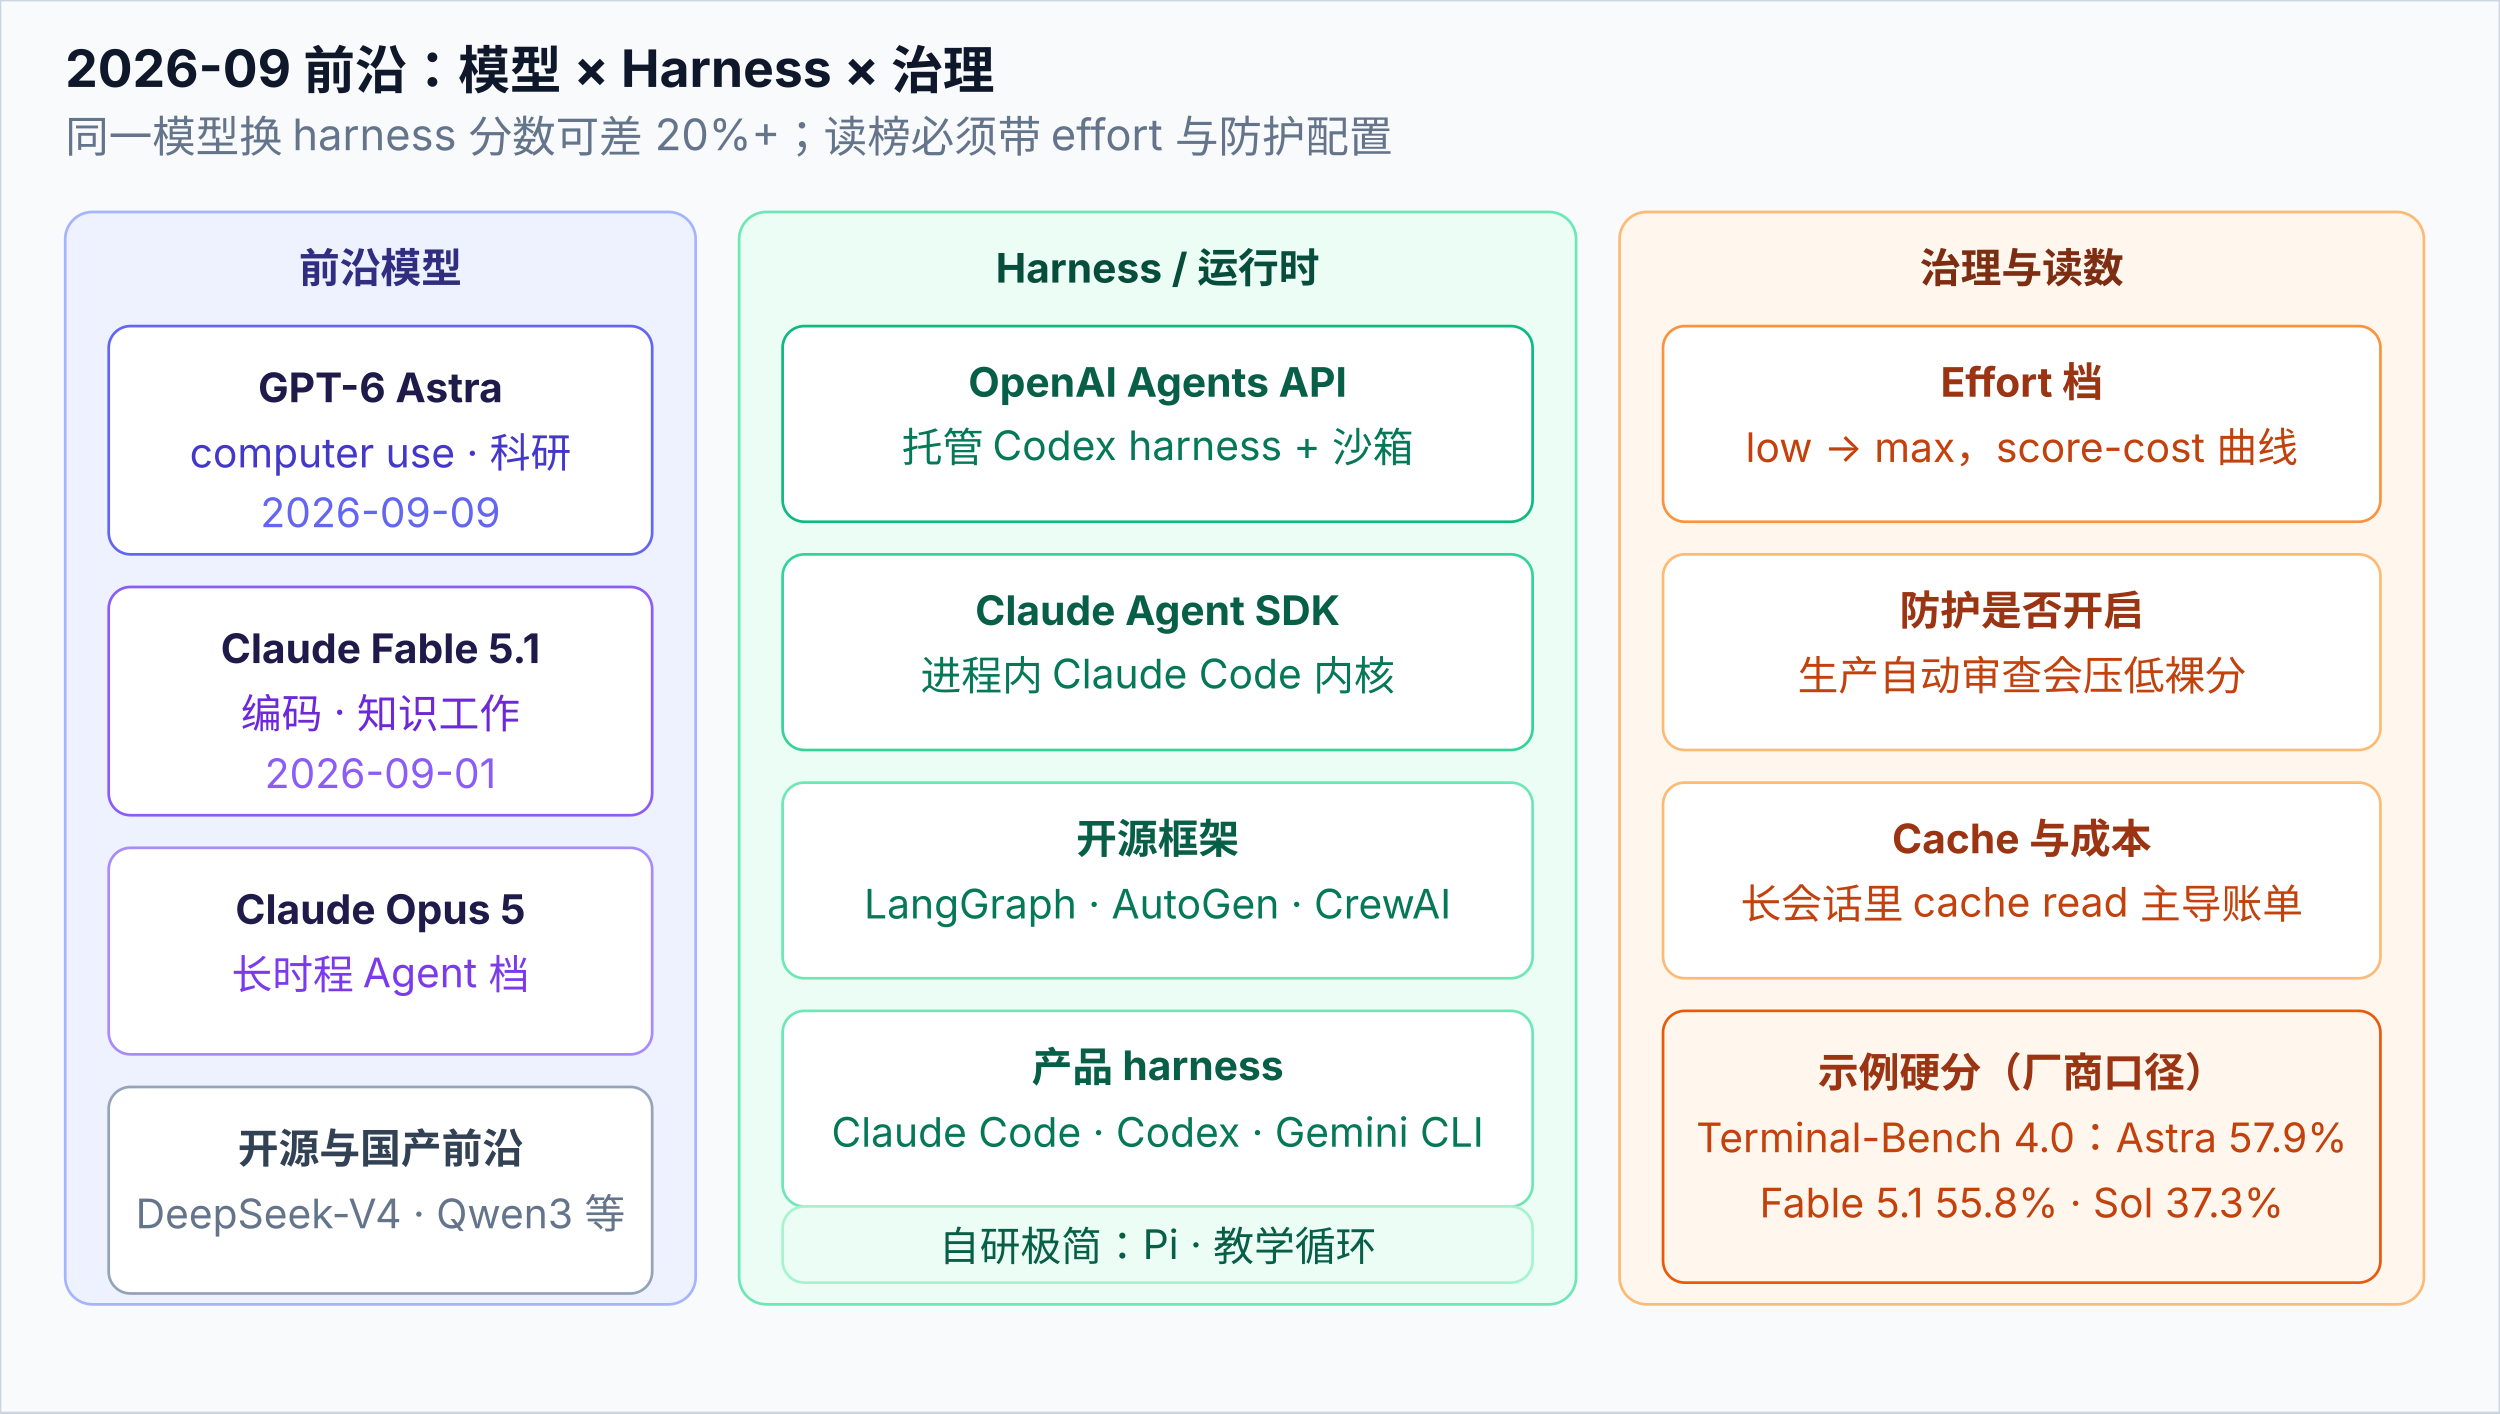
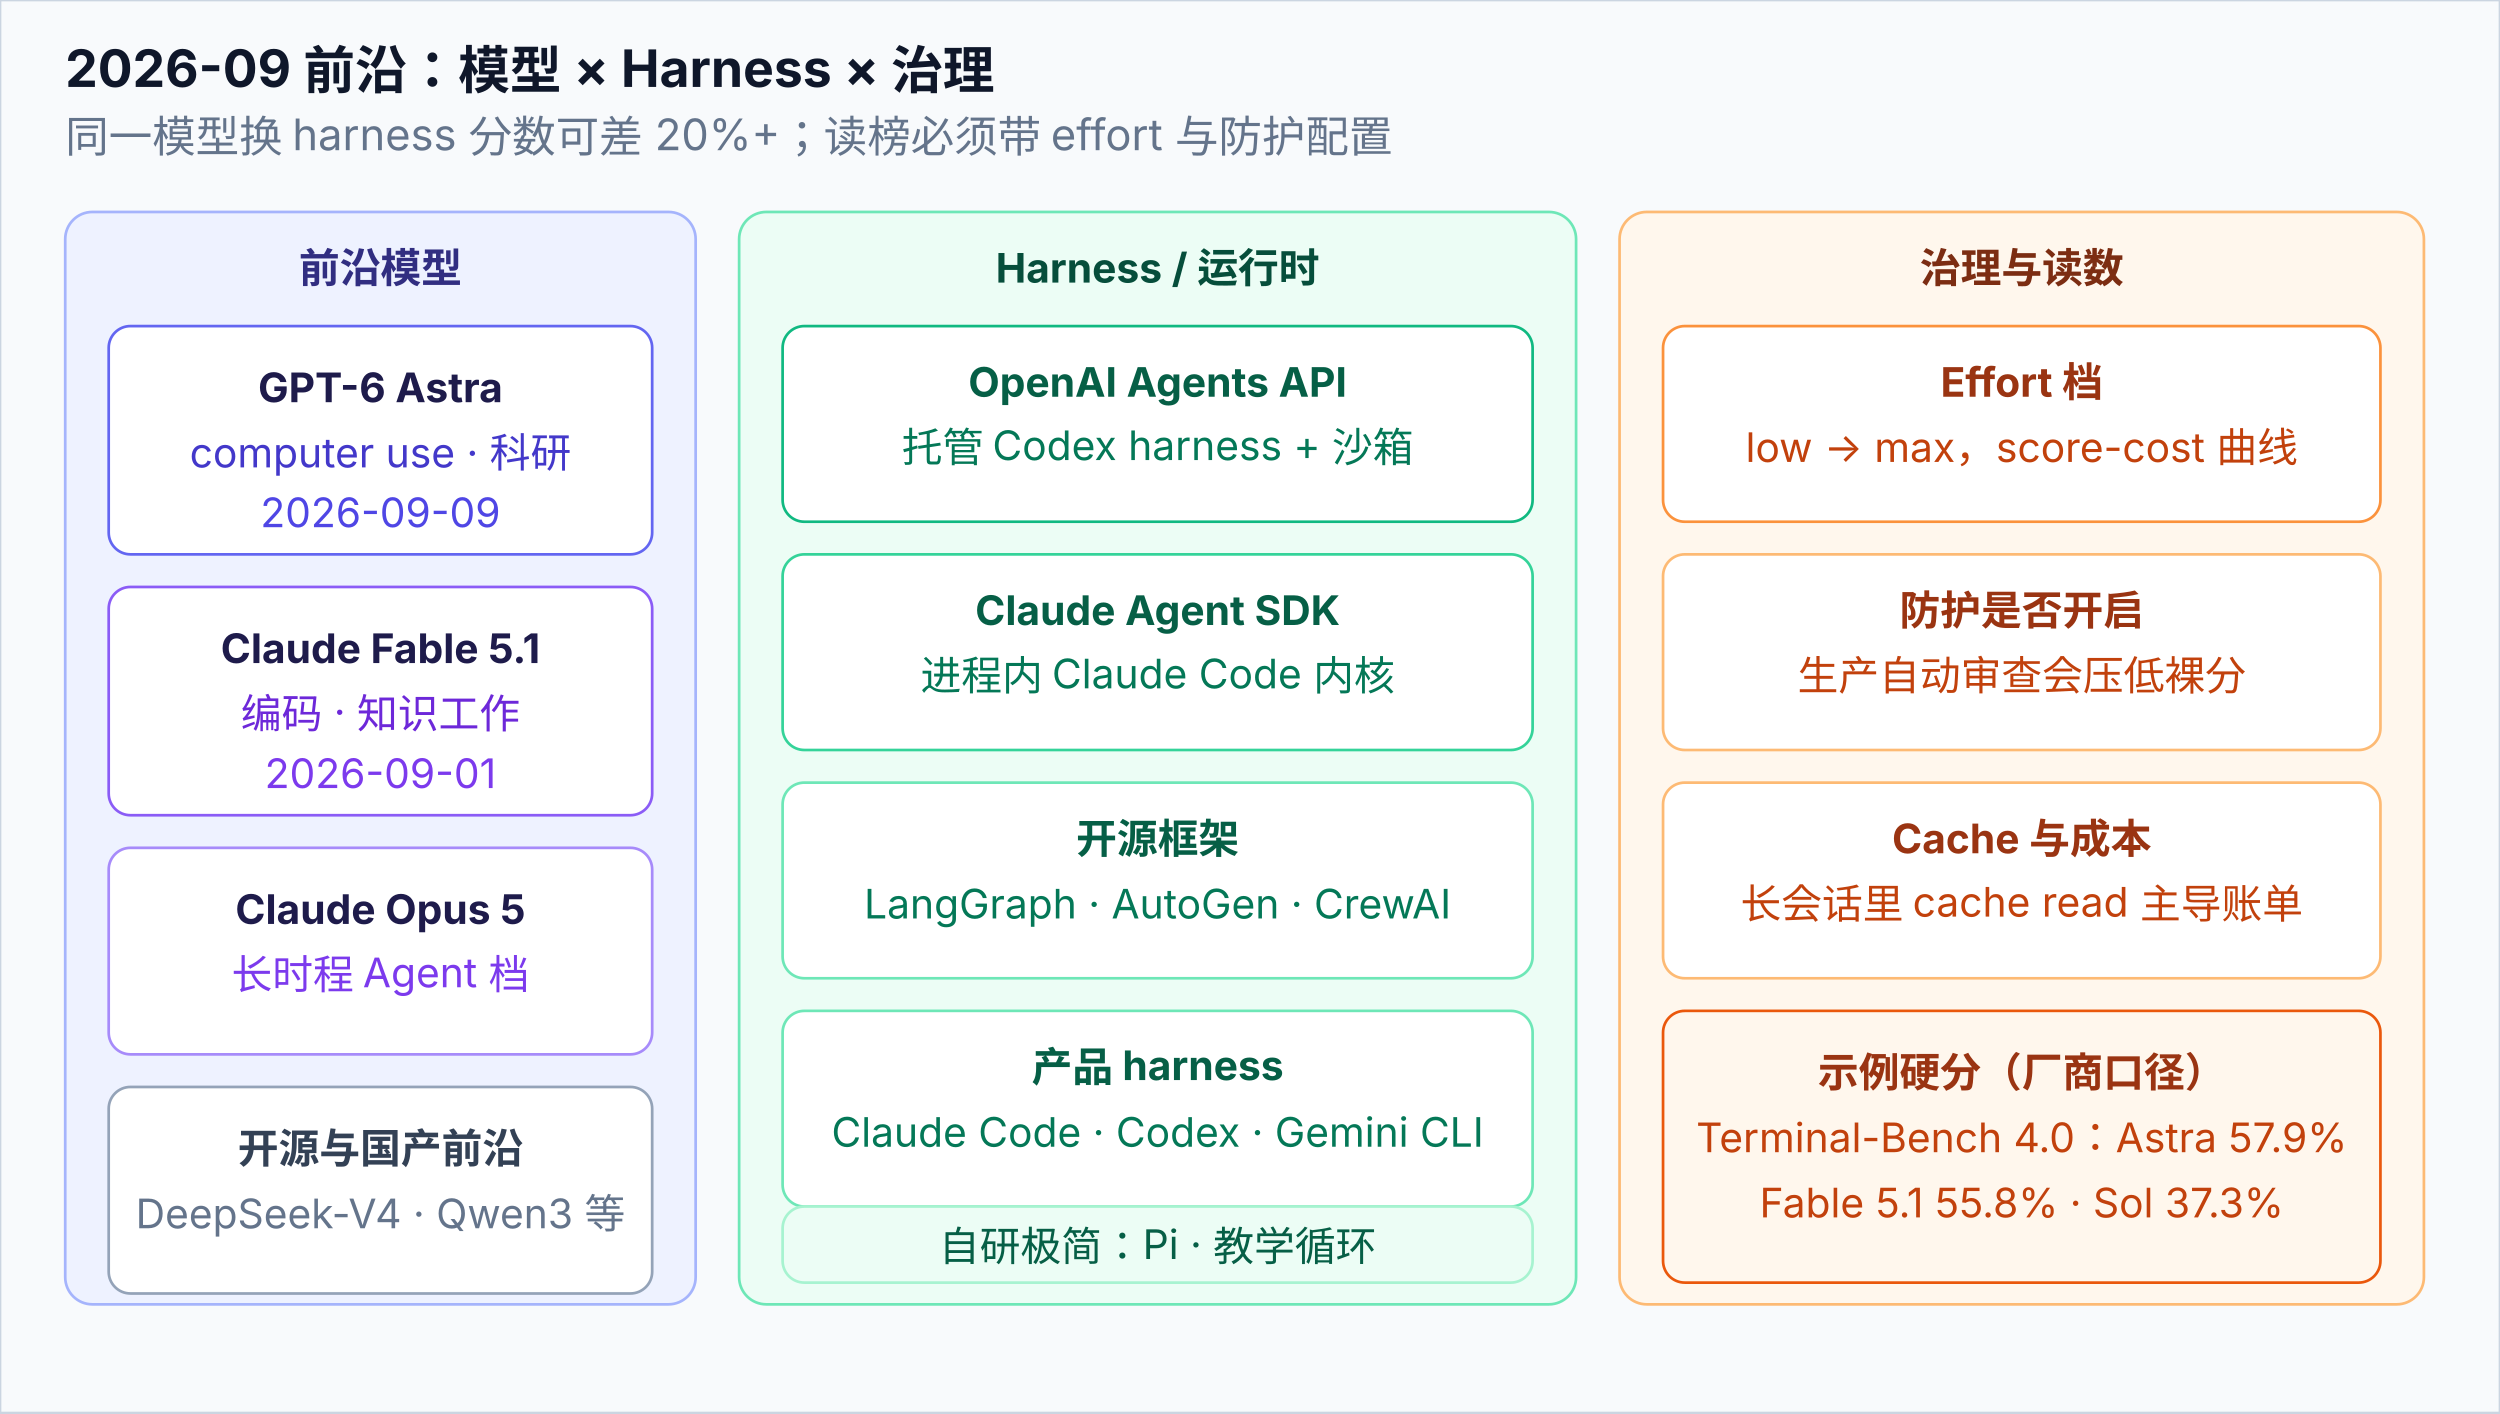
<svg xmlns="http://www.w3.org/2000/svg" width="920" height="520" viewBox="0 0 920 520" font-family="-apple-system,'Segoe UI','PingFang SC','Microsoft YaHei',sans-serif" font-size="15" role="img" aria-label="2026 前沿模型与 harness 矩阵">
  <rect width="920" height="520" fill="#f8fafc" stroke="#cbd5e1" />
  <text x="24" y="32" font-size="19" font-weight="700" fill="#0f172a">2026-09 前沿：模型 × Harness × 治理</text>
  <text x="24" y="56" fill="#64748b" font-size="16">同一模型换 harness 分数可差 20%+；读榜必须带 effort 与防护配置</text>
  <rect x="24" y="78" width="232" height="402" rx="10" fill="#eef2ff" stroke="#a5b4fc" />
  <text x="140" y="104" text-anchor="middle" font-weight="700" fill="#312e81">前沿模型</text>
  <rect x="40" y="120" width="200" height="84" rx="8" fill="#fff" stroke="#6366f1" />
  <text x="140" y="148" text-anchor="middle" font-weight="700" fill="#1e1b4b">GPT-6 Astra</text>
  <text x="140" y="172" text-anchor="middle" fill="#4338ca">computer use · 科研</text>
-   <text x="140" y="194" text-anchor="middle" fill="#6366f1">2026-09-09</text>
+   <text x="140" y="194" text-anchor="middle" fill="#4f46e5">2026-09-09</text>
  <rect x="40" y="216" width="200" height="84" rx="8" fill="#fff" stroke="#8b5cf6" />
  <text x="140" y="244" text-anchor="middle" font-weight="700" fill="#1e1b4b">Claude Fable 5.1</text>
  <text x="140" y="268" text-anchor="middle" fill="#6d28d9">编码 · 知识工作</text>
-   <text x="140" y="290" text-anchor="middle" fill="#8b5cf6">2026-09-01</text>
+   <text x="140" y="290" text-anchor="middle" fill="#7c3aed">2026-09-01</text>
  <rect x="40" y="312" width="200" height="76" rx="8" fill="#fff" stroke="#a78bfa" />
  <text x="140" y="340" text-anchor="middle" font-weight="700" fill="#1e1b4b">Claude Opus 5</text>
  <text x="140" y="364" text-anchor="middle" fill="#7c3aed">长时程 Agent 档</text>
  <rect x="40" y="400" width="200" height="76" rx="8" fill="#fff" stroke="#94a3b8" />
  <text x="140" y="428" text-anchor="middle" font-weight="700" fill="#334155">开源与国产前沿</text>
  <text x="140" y="452" text-anchor="middle" fill="#64748b">DeepSeek-V4 · Qwen3 等</text>
  <rect x="272" y="78" width="308" height="402" rx="10" fill="#ecfdf5" stroke="#6ee7b7" />
  <text x="426" y="104" text-anchor="middle" font-weight="700" fill="#064e3b">Harness / 运行时</text>
  <rect x="288" y="120" width="276" height="72" rx="8" fill="#fff" stroke="#10b981" />
  <text x="426" y="146" text-anchor="middle" font-weight="700" fill="#065f46">OpenAI Agents API</text>
  <text x="426" y="170" text-anchor="middle" fill="#047857">托管 Codex harness + 沙箱</text>
  <rect x="288" y="204" width="276" height="72" rx="8" fill="#fff" stroke="#34d399" />
  <text x="426" y="230" text-anchor="middle" font-weight="700" fill="#065f46">Claude Agent SDK</text>
  <text x="426" y="254" text-anchor="middle" fill="#047857">进程内 Claude Code 内核</text>
  <rect x="288" y="288" width="276" height="72" rx="8" fill="#fff" stroke="#6ee7b7" />
  <text x="426" y="314" text-anchor="middle" font-weight="700" fill="#065f46">开源框架</text>
  <text x="426" y="338" text-anchor="middle" fill="#047857">LangGraph · AutoGen · CrewAI</text>
  <rect x="288" y="372" width="276" height="72" rx="8" fill="#fff" stroke="#6ee7b7" />
  <text x="426" y="398" text-anchor="middle" font-weight="700" fill="#065f46">产品 harness</text>
  <text x="426" y="422" text-anchor="middle" fill="#047857">Claude Code · Codex · Gemini CLI</text>
  <rect x="288" y="444" width="276" height="28" rx="8" fill="#ecfdf5" stroke="#a7f3d0" />
  <text x="426" y="464" text-anchor="middle" fill="#065f46">自研极简：Pi · 教学循环</text>
  <rect x="596" y="78" width="296" height="402" rx="10" fill="#fff7ed" stroke="#fdba74" />
  <text x="744" y="104" text-anchor="middle" font-weight="700" fill="#7c2d12">治理与读数</text>
  <rect x="612" y="120" width="264" height="72" rx="8" fill="#fff" stroke="#fb923c" />
  <text x="744" y="146" text-anchor="middle" font-weight="700" fill="#9a3412">Effort 档</text>
  <text x="744" y="170" text-anchor="middle" fill="#c2410c">low → max，score-cost 曲线</text>
  <rect x="612" y="204" width="264" height="72" rx="8" fill="#fff" stroke="#fdba74" />
  <text x="744" y="230" text-anchor="middle" font-weight="700" fill="#9a3412">防护是否开启</text>
  <text x="744" y="254" text-anchor="middle" fill="#c2410c">生产自动审查会压低裸分</text>
  <rect x="612" y="288" width="264" height="72" rx="8" fill="#fff" stroke="#fdba74" />
  <text x="744" y="314" text-anchor="middle" font-weight="700" fill="#9a3412">Cache 与成本</text>
  <text x="744" y="338" text-anchor="middle" fill="#c2410c">长会话里 cache read 主导账单</text>
  <rect x="612" y="372" width="264" height="100" rx="8" fill="#fff7ed" stroke="#ea580c" />
  <text x="744" y="400" text-anchor="middle" font-weight="700" fill="#9a3412">示例硬分（厂商口径）</text>
  <text x="744" y="424" text-anchor="middle" fill="#c2410c">Terminal-Bench 4.0：Astra 57.9%</text>
  <text x="744" y="448" text-anchor="middle" fill="#c2410c">Fable 5.1 55.8% · Sol 37.3%</text>
</svg>
